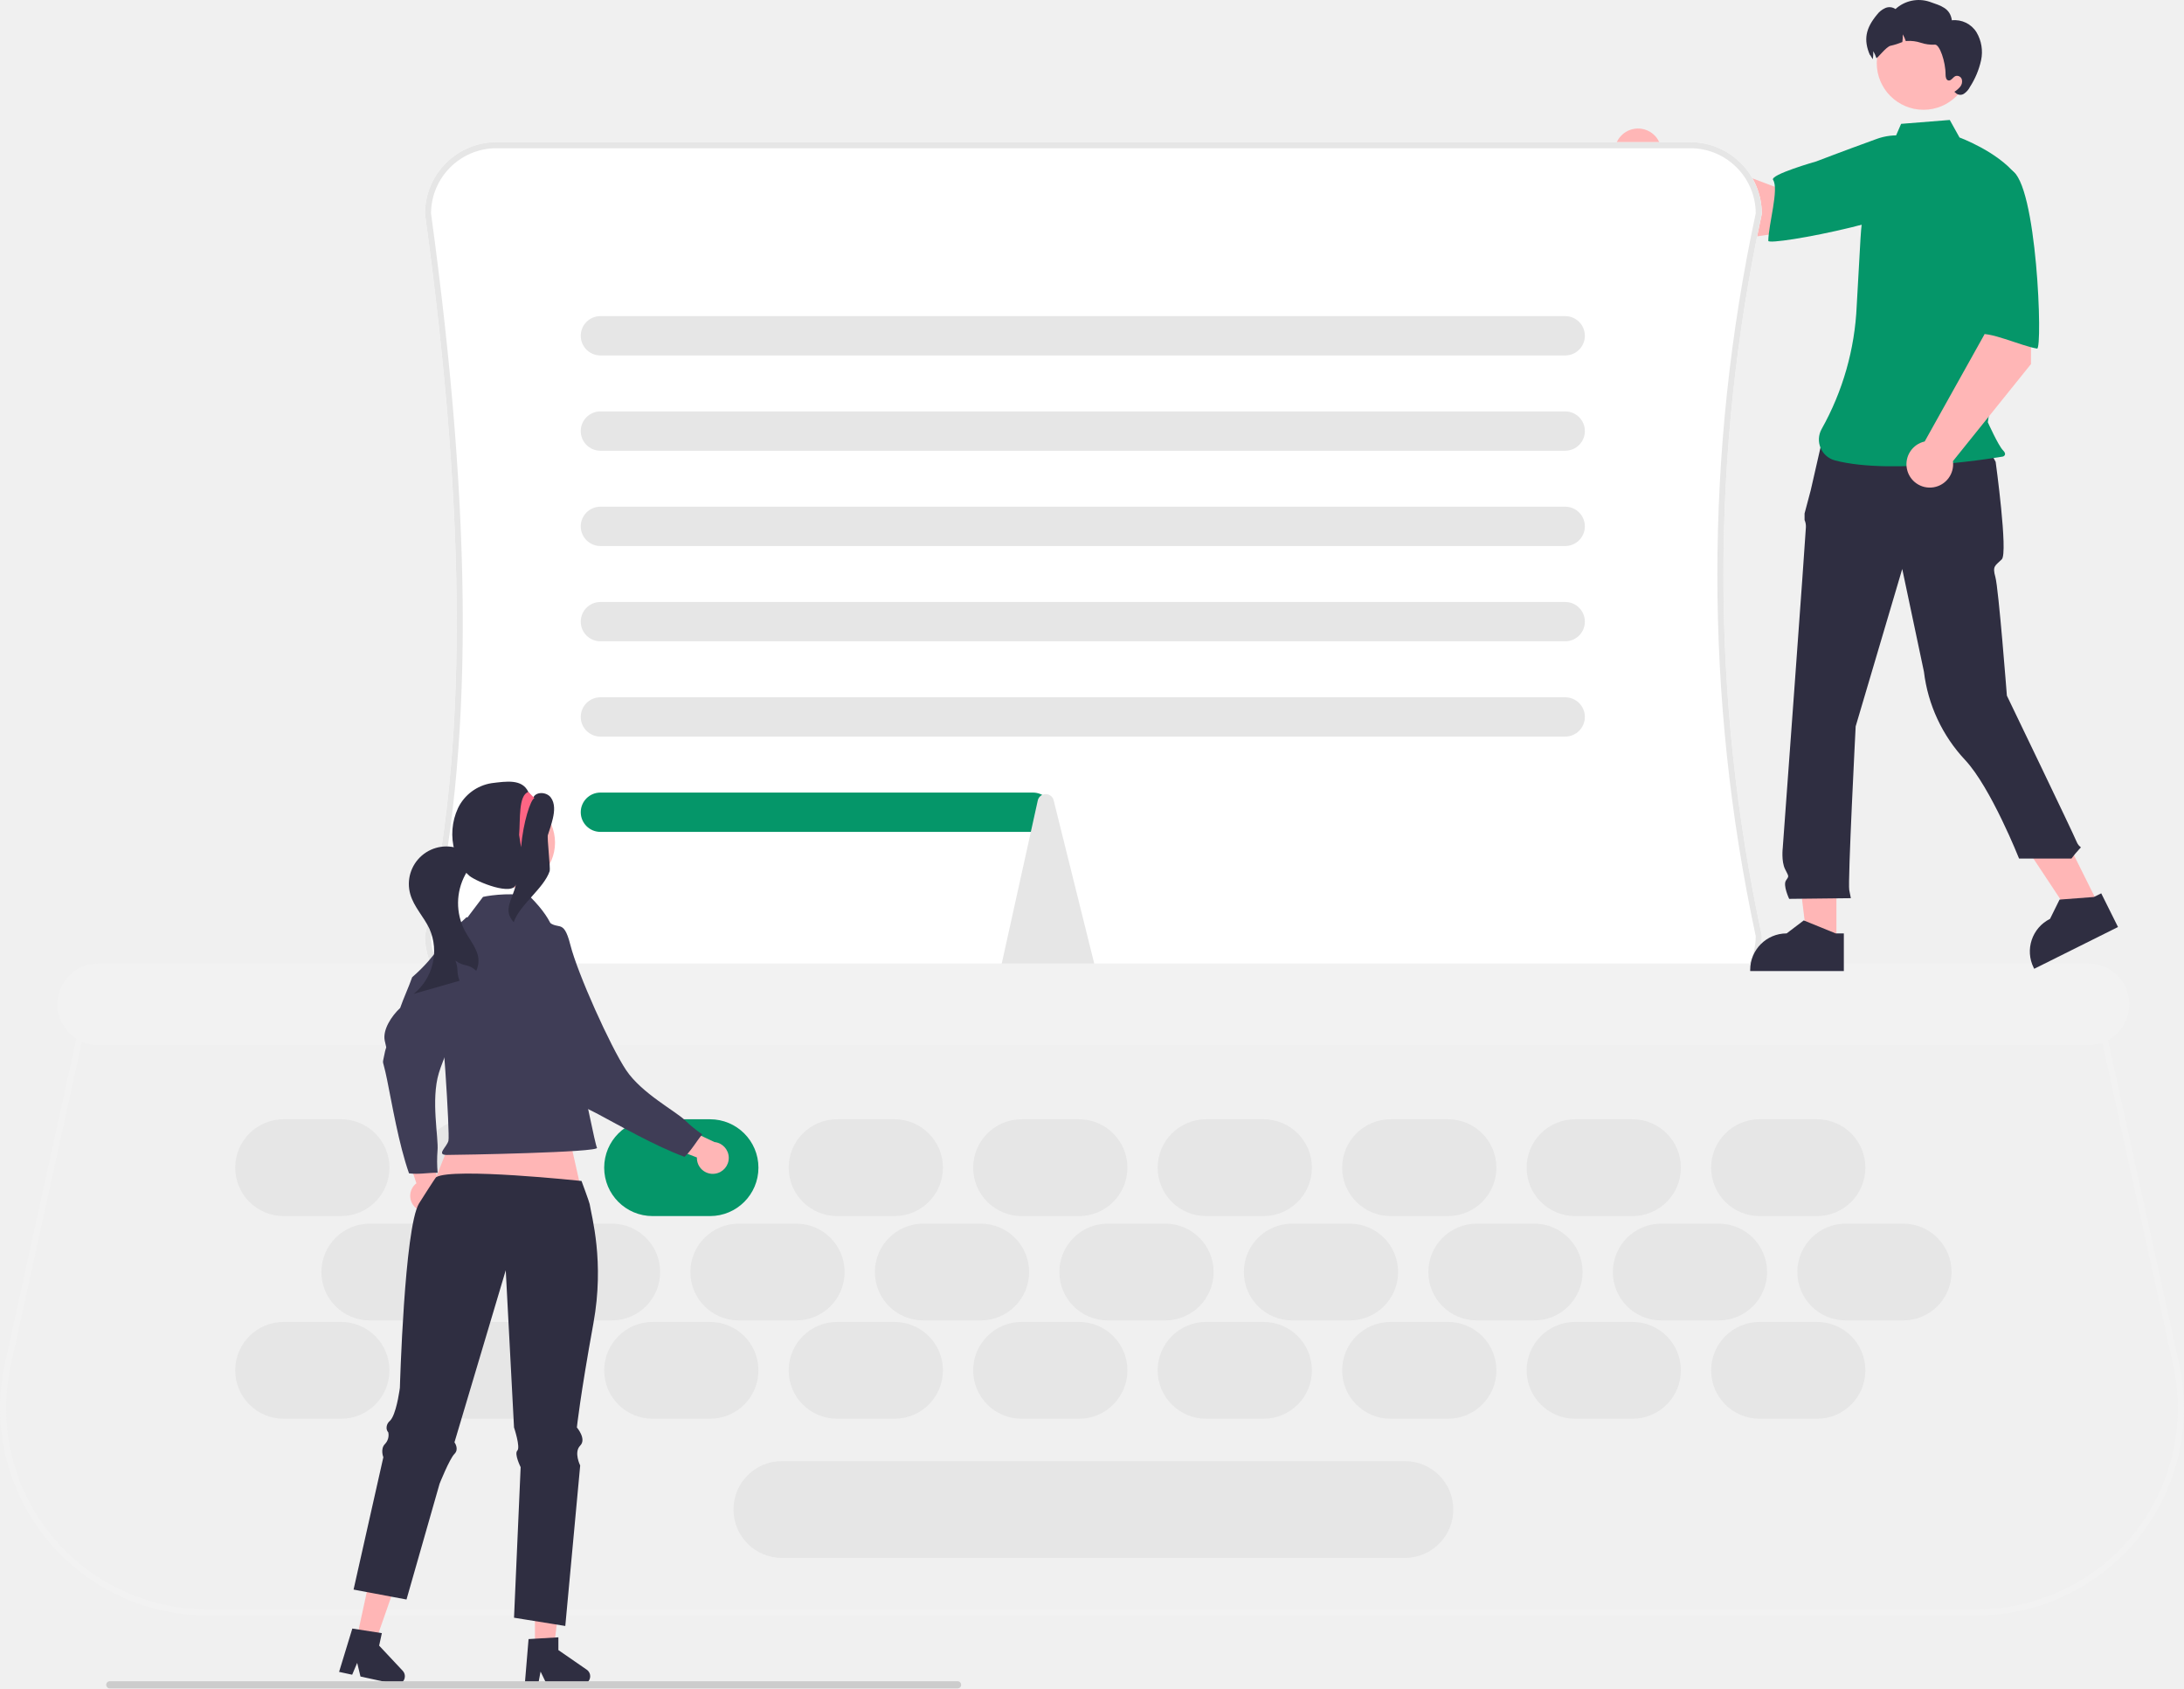
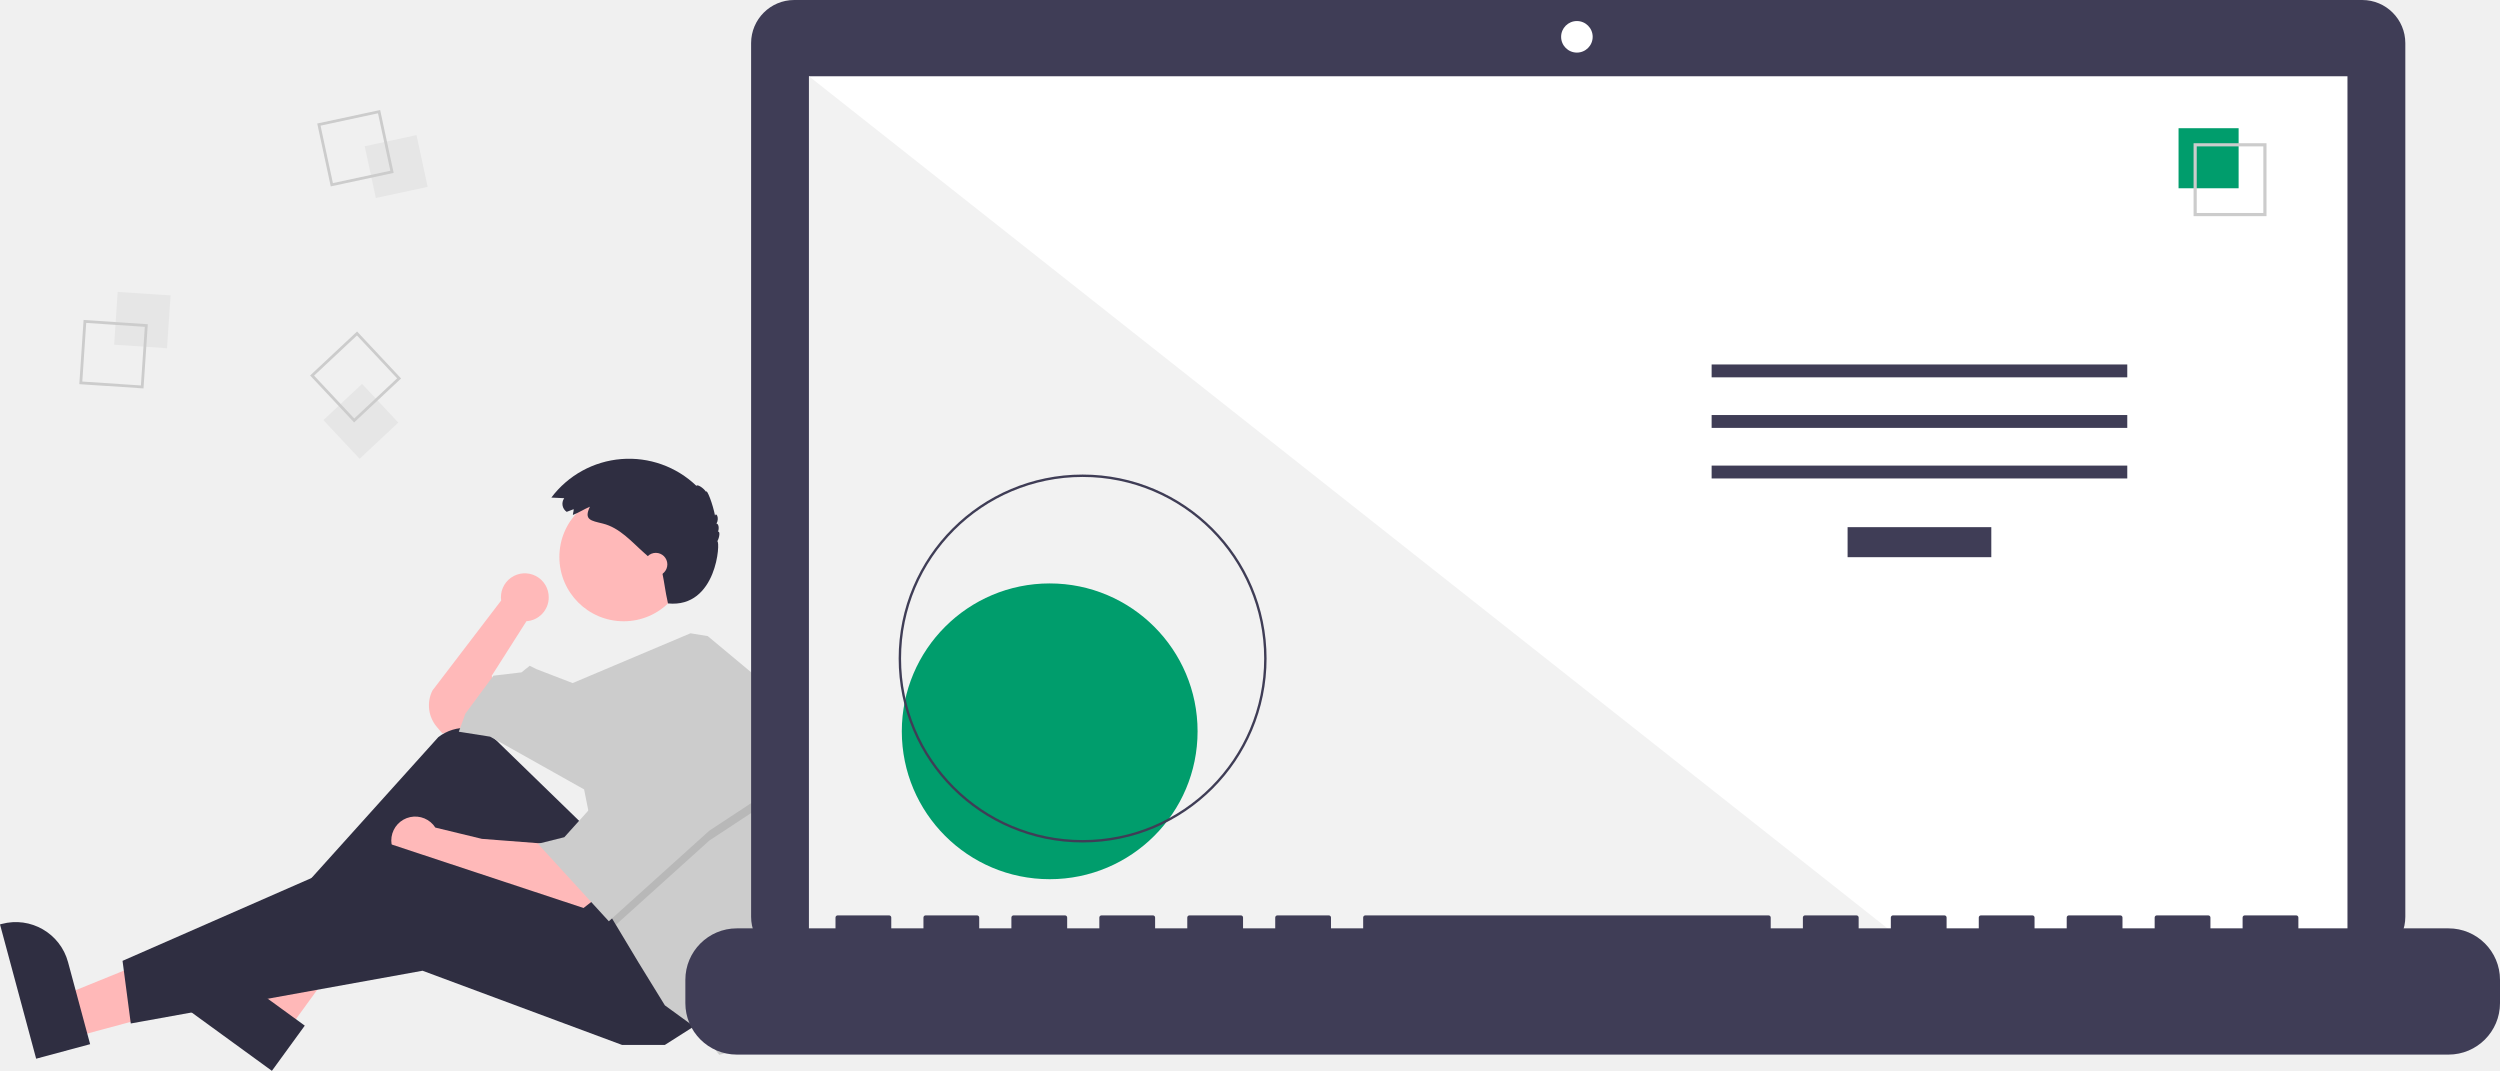
- <svg xmlns="http://www.w3.org/2000/svg" data-name="Layer 1" width="722.113" height="558.151" viewBox="0 0 722.113 558.151">
-   <path d="M892.077,705.041h-585.082a68.496,68.496,0,0,1-66.896-83.213l26.134-118.787H932.84l26.134,118.787a68.496,68.496,0,0,1-66.896,83.213Zm-624.237-200-25.788,117.217a66.497,66.497,0,0,0,64.943,80.783h585.082a66.497,66.497,0,0,0,64.943-80.783l-25.788-117.217Z" transform="translate(-238.4798 -171.0368)" fill="#f2f2f2" />
-   <path d="M817.785,249.415l30.69-4.574-4.848-21.349-18.4,9.267-37.961-14.307a7.717,7.717,0,1,0-5.048,10.199Z" transform="translate(-238.4798 -171.0368)" fill="#ffb6b6" />
-   <path d="M880.164,233.455c-2.373,8.995-57.048,19.141-57.02,17.195.078-5.531,3.593-17.135,1.585-20.146-1.148-1.722,14.313-6.121,14.313-6.121s8.533-3.285,19.596-7.293a19.721,19.721,0,0,1,18.85,2.604S882.537,224.461,880.164,233.455Z" transform="translate(-238.4798 -171.0368)" fill="#059669" />
-   <path d="M351.247,608.037h-19a16,16,0,0,0,0,32h19a16,16,0,0,0,0-32Z" transform="translate(-238.4798 -171.0368)" fill="#e6e6e6" />
-   <path d="M412.247,608.037h-19a16,16,0,0,0,0,32h19a16,16,0,0,0,0-32Z" transform="translate(-238.4798 -171.0368)" fill="#e6e6e6" />
-   <path d="M473.247,608.037h-19a16,16,0,0,0,0,32h19a16,16,0,0,0,0-32Z" transform="translate(-238.4798 -171.0368)" fill="#e6e6e6" />
-   <path d="M534.247,608.037h-19a16,16,0,0,0,0,32h19a16,16,0,0,0,0-32Z" transform="translate(-238.4798 -171.0368)" fill="#e6e6e6" />
-   <path d="M595.247,608.037h-19a16,16,0,0,0,0,32h19a16,16,0,0,0,0-32Z" transform="translate(-238.4798 -171.0368)" fill="#e6e6e6" />
-   <path d="M656.247,608.037h-19a16,16,0,0,0,0,32h19a16,16,0,0,0,0-32Z" transform="translate(-238.4798 -171.0368)" fill="#e6e6e6" />
-   <path d="M717.247,608.037h-19a16,16,0,0,0,0,32h19a16,16,0,0,0,0-32Z" transform="translate(-238.4798 -171.0368)" fill="#e6e6e6" />
-   <path d="M778.247,608.037h-19a16,16,0,0,0,0,32h19a16,16,0,0,0,0-32Z" transform="translate(-238.4798 -171.0368)" fill="#e6e6e6" />
-   <path d="M839.247,608.037h-19a16,16,0,0,0,0,32h19a16,16,0,0,0,0-32Z" transform="translate(-238.4798 -171.0368)" fill="#e6e6e6" />
-   <path d="M351.247,541.037h-19a16,16,0,0,0,0,32h19a16,16,0,0,0,0-32Z" transform="translate(-238.4798 -171.0368)" fill="#e6e6e6" />
-   <path d="M412.247,541.037h-19a16,16,0,0,0,0,32h19a16,16,0,0,0,0-32Z" transform="translate(-238.4798 -171.0368)" fill="#e6e6e6" />
-   <path d="M473.247,541.037h-19a16,16,0,0,0,0,32h19a16,16,0,0,0,0-32Z" transform="translate(-238.4798 -171.0368)" fill="#059669" />
-   <path d="M534.247,541.037h-19a16,16,0,0,0,0,32h19a16,16,0,0,0,0-32Z" transform="translate(-238.4798 -171.0368)" fill="#e6e6e6" />
-   <path d="M595.247,541.037h-19a16,16,0,0,0,0,32h19a16,16,0,0,0,0-32Z" transform="translate(-238.4798 -171.0368)" fill="#e6e6e6" />
-   <path d="M656.247,541.037h-19a16,16,0,0,0,0,32h19a16,16,0,0,0,0-32Z" transform="translate(-238.4798 -171.0368)" fill="#e6e6e6" />
-   <path d="M717.247,541.037h-19a16,16,0,0,0,0,32h19a16,16,0,0,0,0-32Z" transform="translate(-238.4798 -171.0368)" fill="#e6e6e6" />
-   <path d="M778.247,541.037h-19a16,16,0,0,0,0,32h19a16,16,0,0,0,0-32Z" transform="translate(-238.4798 -171.0368)" fill="#e6e6e6" />
-   <path d="M839.247,541.037h-19a16,16,0,0,0,0,32h19a16,16,0,0,0,0-32Z" transform="translate(-238.4798 -171.0368)" fill="#e6e6e6" />
-   <path d="M379.747,575.537h-19a16,16,0,0,0,0,32h19a16,16,0,0,0,0-32Z" transform="translate(-238.4798 -171.0368)" fill="#e6e6e6" />
-   <path d="M440.747,575.537h-19a16,16,0,0,0,0,32h19a16,16,0,0,0,0-32Z" transform="translate(-238.4798 -171.0368)" fill="#e6e6e6" />
-   <path d="M501.747,575.537h-19a16,16,0,0,0,0,32h19a16,16,0,0,0,0-32Z" transform="translate(-238.4798 -171.0368)" fill="#e6e6e6" />
-   <path d="M562.747,575.537h-19a16,16,0,0,0,0,32h19a16,16,0,0,0,0-32Z" transform="translate(-238.4798 -171.0368)" fill="#e6e6e6" />
-   <path d="M623.747,575.537h-19a16,16,0,0,0,0,32h19a16,16,0,0,0,0-32Z" transform="translate(-238.4798 -171.0368)" fill="#e6e6e6" />
-   <path d="M684.747,575.537h-19a16,16,0,0,0,0,32h19a16,16,0,0,0,0-32Z" transform="translate(-238.4798 -171.0368)" fill="#e6e6e6" />
-   <path d="M745.747,575.537h-19a16,16,0,0,0,0,32h19a16,16,0,0,0,0-32Z" transform="translate(-238.4798 -171.0368)" fill="#e6e6e6" />
-   <path d="M806.747,575.537h-19a16,16,0,0,0,0,32h19a16,16,0,0,0,0-32Z" transform="translate(-238.4798 -171.0368)" fill="#e6e6e6" />
-   <path d="M867.747,575.537h-19a16,16,0,0,0,0,32h19a16,16,0,0,0,0-32Z" transform="translate(-238.4798 -171.0368)" fill="#e6e6e6" />
-   <path d="M797.379,504.037H402.615a23.645,23.645,0,0,1-23.618-23.618l.026-.226c13.966-60.428,13.96-136.182-.017-238.402l-.009-.136a23.645,23.645,0,0,1,23.618-23.618H797.379A23.645,23.645,0,0,1,820.997,241.655l-.022.209a566.872,566.872,0,0,0,0,238.346l.022.209A23.645,23.645,0,0,1,797.379,504.037Z" transform="translate(-238.4798 -171.0368)" fill="#fff" />
-   <path d="M797.379,504.037H402.615a23.645,23.645,0,0,1-23.618-23.618l.026-.226c13.966-60.428,13.96-136.182-.017-238.402l-.009-.136a23.645,23.645,0,0,1,23.618-23.618H797.379A23.645,23.645,0,0,1,820.997,241.655l-.022.209a566.872,566.872,0,0,0,0,238.346l.022.209A23.645,23.645,0,0,1,797.379,504.037ZM380.997,480.531a21.643,21.643,0,0,0,21.618,21.506H797.379a21.643,21.643,0,0,0,21.618-21.514,568.845,568.845,0,0,1,0-238.973,21.643,21.643,0,0,0-21.618-21.514H402.615a21.643,21.643,0,0,0-21.618,21.551C394.989,343.956,394.99,419.893,380.997,480.531Z" transform="translate(-238.4798 -171.0368)" fill="#e6e6e6" />
-   <path d="M755.997,288.537h-319a6.5,6.5,0,0,1,0-13h319a6.5,6.5,0,0,1,0,13Z" transform="translate(-238.4798 -171.0368)" fill="#e6e6e6" />
-   <path d="M755.997,320.037h-319a6.5,6.5,0,0,1,0-13h319a6.5,6.5,0,0,1,0,13Z" transform="translate(-238.4798 -171.0368)" fill="#e6e6e6" />
-   <path d="M755.997,351.537h-319a6.5,6.5,0,0,1,0-13h319a6.5,6.5,0,0,1,0,13Z" transform="translate(-238.4798 -171.0368)" fill="#e6e6e6" />
-   <path d="M755.997,383.037h-319a6.5,6.5,0,0,1,0-13h319a6.5,6.5,0,0,1,0,13Z" transform="translate(-238.4798 -171.0368)" fill="#e6e6e6" />
-   <path d="M755.997,414.537h-319a6.5,6.5,0,0,1,0-13h319a6.5,6.5,0,0,1,0,13Z" transform="translate(-238.4798 -171.0368)" fill="#e6e6e6" />
-   <path d="M579.997,446.037h-143a6.5,6.5,0,0,1,0-13h143a6.5,6.5,0,0,1,0,13Z" transform="translate(-238.4798 -171.0368)" fill="#059669" />
-   <path d="M598.178,495.537H571.855a2.658,2.658,0,0,1-2.069-1.02,3.174,3.174,0,0,1-.601-2.652l12.387-56.046a2.7,2.7,0,0,1,5.32-.081l13.936,56.045a3.175,3.175,0,0,1-.558,2.704A2.657,2.657,0,0,1,598.178,495.537Z" transform="translate(-238.4798 -171.0368)" fill="#e6e6e6" />
-   <path d="M928.997,516.537h-658a13.5,13.5,0,0,1,0-27h658a13.5,13.5,0,0,1,0,27Z" transform="translate(-238.4798 -171.0368)" fill="#f2f2f2" />
-   <polygon points="607.193 311.693 597.591 311.692 593.024 274.657 607.195 274.658 607.193 311.693" fill="#ffb6b6" />
-   <path d="M848.121,492.037l-30.96-.001v-.392a12.051,12.051,0,0,1,12.05-12.05h.001l5.655-4.29,10.551,4.291,2.703 0Z" transform="translate(-238.4798 -171.0368)" fill="#2f2e41" />
-   <polygon points="693.95 299.209 685.357 303.492 664.747 272.384 677.431 266.063 693.95 299.209" fill="#ffb6b6" />
-   <path d="M938.774,477.484l-27.709,13.81-.175-.35a12.051,12.051,0,0,1,5.409-16.16l.001-0,3.147-6.363,11.357-.867,2.419-1.206Z" transform="translate(-238.4798 -171.0368)" fill="#2f2e41" />
-   <path d="M841.419,314.529l52.945,1.853,3.959,7.352s4.146,30.079,2.023,32.203-3.185,2.123-2.123,5.84,3.807,39.222,3.807,39.222,21.871,45.366,22.933,48.021,2.123,1.593,1.062,2.654A39.098,39.098,0,0,0,923.369,454.859H906.064s-9.317-23.503-17.846-32.593a51.635,51.635,0,0,1-13.612-29.178l-7.175-33.965L852.036,411.148s-2.654,51.494-2.123,54.149l.531,2.654-20.396.228s-2.123-4.475-1.062-6.067.998-1.158-.297-3.764-.764-7.023-.764-7.023,7.655-104.412,7.655-106.005a5.295,5.295,0,0,0-.441-2.388V340.77l2.034-7.66Z" transform="translate(-238.4798 -171.0368)" fill="#2f2e41" />
-   <path d="M864.246,218.467c-3.446,2.049-5.508,5.813-6.691,9.644a91.389,91.389,0,0,0-3.927,21.835l-1.25,22.187a91.35,91.35,0,0,1-11.627,40.784,7.13,7.13,0,0,0,4.46,10.325c19.189,5.035,55.533-1.287,55.533-1.287s1.548-.516,0-2.064-5.021-9.288-5.021-9.288l4.128-27.117,5.16-54.697c-6.192-7.74-18.645-12.303-18.645-12.303l-3.218-5.792-16.089,1.287Z" transform="translate(-238.4798 -171.0368)" fill="#059669" />
-   <circle cx="635.979" cy="20.834" r="15.455" fill="#ffb8b8" />
-   <path d="M893.503,190.953a26.877,26.877,0,0,1-3.676,8.807,5.995,5.995,0,0,1-2.005,2.277,2.192,2.192,0,0,1-2.785-.348l-.376-.306a7.976,7.976,0,0,0,1.949-1.692,2.716,2.716,0,0,0,.522-2.43,1.673,1.673,0,0,0-2.047-1.093c-.905.355-1.455,1.664-2.402,1.462-.766-.167-.926-1.177-.926-1.97.028-4.149-1.977-10.046-3.53-9.865a12.519,12.519,0,0,1-4.63-.62,12.13,12.13,0,0,0-4.637-.592c-.111.014-.223.035-.341.056a10.267,10.267,0,0,0-1.03-2.249,12.014,12.014,0,0,1-.125,2.548,23.832,23.832,0,0,1-3.857,1.218c-1.434.202-4.588,4.491-4.734,4.052a10.268,10.268,0,0,0-1.03-2.249,12.014,12.014,0,0,1-.125,2.548c-.007.035-.007.063-.014.097-.696-.926-1.121-2.054-.884-1.191-2.332-5.277-1.427-9.058,2.242-13.506a7.055,7.055,0,0,1,2.75-2.207,3.468,3.468,0,0,1,3.384.334,11.384,11.384,0,0,1,11.292-2.409c3.822,1.33,6.767,2.11,7.352,6.12a8.509,8.509,0,0,1,8.153,3.968A12.85,12.85,0,0,1,893.503,190.953Z" transform="translate(-238.4798 -171.0368)" fill="#2f2e41" />
-   <path d="M909.997,291.385l.025-31.029-21.832,1.63,6.437,19.57-19.775,35.421a7.717,7.717,0,1,0,9.338,6.504Z" transform="translate(-238.4798 -171.0368)" fill="#ffb6b6" />
-   <path d="M903.458,227.33c8.544,3.68,10.475,59.255,8.554,58.939-5.458-.896-16.413-6.093-19.688-4.554-1.873.88-3.932-15.062-3.932-15.062s-1.984-8.926-4.308-20.461a19.721,19.721,0,0,1,5.369-18.256S894.914,223.651,903.458,227.33Z" transform="translate(-238.4798 -171.0368)" fill="#059669" />
-   <path d="M375.817,570.227a5.239,5.239,0,0,1,.342-8.026l-5.866-17.669,9.343,2.51,4.138,16.394a5.267,5.267,0,0,1-7.957,6.791Z" transform="translate(-238.4798 -171.0368)" fill="#ffb6b6" />
-   <path d="M392.751,474.231c1.55.889,10.722-1.313,12.514-.687-.989,6.033,4.382,3.769-1.45,11.692s-17.578,31.679-20.247,40.558-.027,21.391-.427,25.599a43.667,43.667,0,0,0,.036,7.324c-3.151-.04-6.257.614-9.457.196-3.413-9.657-5.708-23.403-7.266-31s-1.615-4.384-.901-8.183.888-1.038.137-4.672,2.285-8.2,5.091-10.803c1.21-3.479,2.773-6.723,3.97-10.165C383.525,486.435,384.102,482.013,392.751,474.231Z" transform="translate(-238.4798 -171.0368)" fill="#3f3d56" />
-   <path d="M474.884,559.027a5.239,5.239,0,0,1-5.979-5.365l-17.369-6.701,7.876-5.618,15.286,7.225a5.267,5.267,0,0,1,.185,10.459Z" transform="translate(-238.4798 -171.0368)" fill="#ffb6b6" />
-   <path d="M411.534,484.94c1.671-.632,5.801-9.113,7.423-10.098,4.029,4.598,5.695-.987,8.105,8.551s13.284,33.706,18.443,41.409,16.497,13.617,19.492,16.6a43.666,43.666,0,0,0,5.677,4.627c-2.033,2.407-3.503,5.221-5.859,7.426-9.625-3.503-21.695-10.468-28.551-14.094s-4.411-1.54-6.89-4.506-.237-1.345-3.52-3.075-4.878-6.976-5.105-10.797c-1.917-3.145-3.428-6.413-5.325-9.526C415.093,499.819,412.046,496.563,411.534,484.94Z" transform="translate(-238.4798 -171.0368)" fill="#3f3d56" />
-   <polygon points="186.123 366.39 194.791 405.071 139.247 401.616 154.351 363.627 186.123 366.39" fill="#ffb6b6" />
-   <polygon points="176.874 544.917 183.113 544.916 186.081 520.851 176.873 520.851 176.874 544.917" fill="#ffb6b6" />
-   <path d="M413.241,712.875l9.863-.589v4.226l9.377,6.476a2.64,2.64,0,0,1-1.5,4.812h-11.742l-2.024-4.18-.79,4.18h-4.427Z" transform="translate(-238.4798 -171.0368)" fill="#2f2e41" />
-   <polygon points="117.905 541.813 124.002 543.135 132.005 520.246 123.006 518.294 117.905 541.813" fill="#ffb6b6" />
-   <path d="M354.972,709.393l9.764,1.516-.896,4.13,7.791,8.317a2.64,2.64,0,0,1-2.486,4.384l-11.475-2.489-1.092-4.514-1.658,3.917-4.327-.939Z" transform="translate(-238.4798 -171.0368)" fill="#2f2e41" />
-   <path d="M434.689,608.453c-4.379,24.065-5.473,34.455-5.473,34.455s3.284,3.828,1.095,6.018,0,6.562,0,6.562l-4.923,53.053-3.963-.642-9.546-1.535-3.443-.556,2.189-49.769s-2.189-4.379-1.095-5.473c1.095-1.095-1.095-7.657-1.095-7.657l-2.734-51.958-16.958,56.881s1.645,2.189,0,3.828c-1.639,1.639-4.917,9.846-4.917,9.846l-10.085,35.287-.856,2.997-5.259-.985-5.724-1.076-1.052-.196-1.871-.355-1.205-.226-.41-.073-1.981-.373.599-2.66.312-1.4,8.531-37.892.196-.875.208-.923s-1.095-2.734.544-4.379a4.274,4.274,0,0,0,1.095-3.828,1.493,1.493,0,0,1-.147-.183,2.27,2.27,0,0,1-.391-.893,2.961,2.961,0,0,1,1.089-2.752,4.67,4.67,0,0,0,.777-1.113c1.663-3.15,2.501-9.822,2.501-9.822s1.48-52.845,6.323-60.917c.257-.422,5.399-8.523,5.668-8.688,5.467-3.278,48.063,1.25,48.063,1.25s2.58,6.931,2.696,7.652C434.075,573.136,438.401,588.039,434.689,608.453Z" transform="translate(-238.4798 -171.0368)" fill="#2f2e41" />
-   <path d="M421.746,481.165s.922-4.784-7.935-13.641c-4.689-1.563-12.813-.652-15.629,0-13.024,17.192-10.692,14.159-14.083,23.764a13.529,13.529,0,0,0-.928,6.838c1.563,7.815,4.1,47.928,3.579,50.012s-4.168,4.689-.521,4.689,50.675-.823,49.633-2.386S421.746,481.165,421.746,481.165Z" transform="translate(-238.4798 -171.0368)" fill="#3f3d56" />
-   <circle cx="168.577" cy="278.545" r="14.938" fill="#ffb6b6" />
-   <path d="M394.401,455.23c-.082,1.812-1.217,3.373-2.094,4.959a19.789,19.789,0,0,0-.184,18.46c1.219,2.313,2.907,4.377,3.875,6.806a7.731,7.731,0,0,1-.061,6.522c-2.618-2.519-3.896-1.189-6.869-3.388,1.169,3.277.172,3.383,1.346,6.657q-7.569,2.161-15.144,4.334a18.252,18.252,0,0,0,5.221-21.482c-1.846-3.958-5.146-7.221-6.347-11.427a12.399,12.399,0,0,1,17.042-14.713C392.886,451.472,394.483,453.447,394.401,455.23Z" transform="translate(-238.4798 -171.0368)" fill="#2f2e41" />
-   <path d="M413.163,432.839c-2.009-4.389-7.309-3.496-12.101-2.917a14.894,14.894,0,0,0-11.159,8.281,20.353,20.353,0,0,0-1.104,14.128,15.478,15.478,0,0,0,4.887,8.239c2.531,2.035,14.429,6.849,15.419,2.704-1.238,5.408-4.46,8.486-.773,12.631,1.91-5.737,9.985-11.186,11.895-16.922.287-.864-.893-11.013-.606-11.876.606-1.82,1.213-3.644,1.651-5.511.55-2.346.762-5.037-.696-6.956s-5.129-1.994-5.866.301" transform="translate(-238.4798 -171.0368)" fill="#2f2e41" />
-   <path d="M410.758,451.107l-.639-4.065c.434-5.056-.274-13.097,3.043-14.203l2.029,2.029C413.909,435.296,411.467,442.856,410.758,451.107Z" transform="translate(-238.4798 -171.0368)" fill="#ff6584" />
-   <path d="M556.269,727.998a1.186,1.186,0,0,1-1.19,1.19h-280.29a1.19,1.19,0,1,1,0-2.38h280.29A1.187,1.187,0,0,1,556.269,727.998Z" transform="translate(-238.4798 -171.0368)" fill="#ccc" />
-   <path d="M702.997,654.041h-206a16,16,0,0,0,0,32h206a16,16,0,0,0,0-32Z" transform="translate(-238.4798 -171.0368)" fill="#e6e6e6" />
+ <svg xmlns="http://www.w3.org/2000/svg" data-name="Layer 1" width="1019.484" height="436.681" viewBox="0 0 1019.484 436.681">
+   <path d="M314.028,475.274a9.751,9.751,0,1,0-19.407,1.282l-28.014,36.686a13.583,13.583,0,0,0,1.836,14.914l2.198,2.564,10.083-2.017,11.428-10.083L290.806,507.192l14.117-22.183-.018-.016A9.743,9.743,0,0,0,314.028,475.274Z" transform="translate(-90.2579 -231.6594)" fill="#ffb9b9" />
+   <polygon points="30.041 422.968 25.468 405.984 88.8 380.265 95.549 405.331 30.041 422.968" fill="#ffb8b8" />
+   <path d="M105.002,663.391,90.258,608.629l.693-.187a22.075,22.075,0,0,1,27.054,15.575l0.0.001L127.01,657.466Z" transform="translate(-90.2579 -231.6594)" fill="#2f2e41" />
+   <polygon points="117.278 420.254 103.054 409.91 136.185 350.121 157.179 365.388 117.278 420.254" fill="#ffb8b8" />
+   <path d="M201.137,668.341,155.271,634.985l.422-.58a22.075,22.075,0,0,1,30.835-4.87l.001.001L214.542,649.908Z" transform="translate(-90.2579 -231.6594)" fill="#2f2e41" />
+   <path d="M328.45,568.364l-35.795-34.773a18.076,18.076,0,0,0-23.668-1.322L201.401,607.352l6.05,9.411L271.984,573.069l43.694,57.139,41.678-20.838Z" transform="translate(-90.2579 -231.6594)" fill="#2f2e41" />
+   <path d="M312.989,575.758l-26.217-2.017-18.986-4.603a9.753,9.753,0,1,0-1.85,12.656l-.003.014,11.428,4.706,49.072,16.806,6.05-4.706Z" transform="translate(-90.2579 -231.6594)" fill="#ffb9b9" />
+   <polygon points="285.92 416.699 271.131 426.11 253.653 426.11 172.315 395.86 53.332 417.371 49.971 391.826 158.871 344.099 254.326 375.693 285.92 416.699" fill="#2f2e41" />
+   <circle cx="254.326" cy="227.132" r="26.217" fill="#ffb9b9" />
+   <path d="M412.417,563.463a150.631,150.631,0,0,1-7.388,46.592l-1.963,6.037-9.411,43.022-10.083,2.689-7.394-9.411-14.789-10.755L350.634,624.158,341.411,608.791l-2.877-4.8-10.083-50.416-38.317-21.511-12.772-2.017,2.689-7.394,11.428-15.461L302.906,505.847l3.361-2.689,2.689,1.344,14.823,5.71,48.057-20.304,7.031,1.15L403.067,511.225A150.499,150.499,0,0,1,412.417,563.463Z" transform="translate(-90.2579 -231.6594)" fill="#ccc" />
+   <polygon points="314.825 325.949 289.281 342.754 251.153 377.131 248.276 372.332 240.209 331.999 242.226 331.999 263.065 293.683 314.825 325.949" opacity="0.1" style="isolation:isolate" />
+   <polygon points="263.065 289.649 242.226 327.965 230.126 341.41 219.371 344.099 248.276 375.693 289.281 338.721 314.825 321.915 263.065 289.649" fill="#ccc" />
+   <path d="M324.193,439.299l-2.841,1.093a3.965,3.965,0,0,1-1.06-5.507q.023-.034.047-.067l-5.249-.246a39.637,39.637,0,0,1,59.173-4.77c.239-.823,2.844.778,3.908,2.402.357-1.339,2.8,5.135,3.664,9.712.4-1.524,1.938.936.591,3.297.854-.125,1.239,2.059.578,3.276.934-.439.777,2.169-.236,3.911,1.333-.118-.114,27.331-20.114,25.331-1.392-6.397-1-6-2.64-14.226-.763-.81-1.599-1.548-2.433-2.284l-4.513-3.983c-5.247-4.632-10.021-10.348-17.011-12.08-4.804-1.19-7.841-1.458-5.223-6.872-2.365.987-4.574,2.455-6.961,3.372C323.905,440.902,324.239,440.055,324.193,439.299Z" transform="translate(-90.2579 -231.6594)" fill="#2f2e41" />
+   <circle cx="267.434" cy="230.157" r="4.706" fill="#ffb9b9" />
+   <rect x="137.514" y="351.376" width="21.61" height="21.61" transform="translate(-313.1754 254.4458) rotate(-86.18992)" fill="#e6e6e6" style="isolation:isolate" />
+   <path d="M124.344,362.131l26.183,1.744-1.744,26.183-26.183-1.744Zm24.969,2.806-23.906-1.592-1.592,23.906,23.906,1.592Z" transform="translate(-90.2579 -231.6594)" fill="#ccc" />
+   <rect x="241.009" y="288.772" width="21.61" height="21.61" transform="translate(-147.5724 -172.0746) rotate(-12.12675)" fill="#e6e6e6" style="isolation:isolate" />
+   <path d="M245.278,276.51l5.513,25.655-25.655,5.513-5.513-25.655Zm4.157,24.779-5.033-23.424-23.424,5.033,5.033,23.424Z" transform="translate(-90.2579 -231.6594)" fill="#ccc" />
+   <rect x="226.603" y="392.674" width="21.61" height="21.61" transform="translate(-301.9456 39.64172) rotate(-43.12712)" fill="#e6e6e6" style="isolation:isolate" />
+   <path d="M253.815,385.997,234.663,403.935l-17.939-19.152,19.152-17.939Zm-19.099,16.326,17.486-16.379-16.379-17.486-17.486,16.379Z" transform="translate(-90.2579 -231.6594)" fill="#ccc" />
+   <path d="M1053.535,231.659H414.152a17.598,17.598,0,0,0-17.599,17.598v356.252a17.599,17.599,0,0,0,17.599,17.599H1053.535a17.599,17.599,0,0,0,17.599-17.599V249.258a17.599,17.599,0,0,0-17.599-17.598Z" transform="translate(-90.2579 -231.6594)" fill="#3f3d56" />
+   <rect x="329.89" y="31.101" width="627.391" height="353.913" fill="#fff" />
+   <circle cx="643.049" cy="15.014" r="6.435" fill="#fff" />
+   <polygon points="777.858 385.015 329.89 385.015 329.89 31.102 777.858 385.015" fill="#f2f2f2" style="isolation:isolate" />
+   <circle cx="428.058" cy="298.224" r="60.307" fill="#009d6c" />
+   <path d="M531.741,575.21a75.016,75.016,0,1,1,75.016-75.016A75.016,75.016,0,0,1,531.741,575.21Zm0-149.051A74.035,74.035,0,1,0,605.776,500.194a74.035,74.035,0,0,0-74.035-74.035Z" transform="translate(-90.2579 -231.6594)" fill="#3f3d56" />
+   <rect x="753.437" y="214.97" width="58.605" height="12.246" fill="#3f3d56" />
+   <rect x="697.991" y="148.627" width="169.497" height="5.248" fill="#3f3d56" />
+   <rect x="697.991" y="169.246" width="169.497" height="5.248" fill="#3f3d56" />
+   <rect x="697.991" y="189.866" width="169.497" height="5.248" fill="#3f3d56" />
+   <rect x="888.401" y="52.282" width="24.492" height="24.492" fill="#009d6c" />
+   <path d="M1014.522,319.804h-29.74v-29.74h29.74Zm-28.447-1.293h27.154V291.357H986.075Z" transform="translate(-90.2579 -231.6594)" fill="#ccc" />
+   <path d="M1088.749,610.239h-61.229v-4.412a.875.875,0,0,0-.875-.875h-20.993a.875.875,0,0,0-.875.875v4.412H991.657v-4.412a.875.875,0,0,0-.875-.875H969.789a.875.875,0,0,0-.875.875h0v4.412H955.794v-4.412a.875.875,0,0,0-.875-.875h-20.993a.875.875,0,0,0-.875.875h0v4.412H919.931v-4.412a.875.875,0,0,0-.875-.875H898.064a.875.875,0,0,0-.875.875v4.412H884.068v-4.412a.875.875,0,0,0-.875-.875H862.201a.875.875,0,0,0-.875.875h0v4.412H848.205v-4.412a.875.875,0,0,0-.875-.875H826.338a.875.875,0,0,0-.875.875h0v4.412H812.343v-4.412a.875.875,0,0,0-.875-.875H647.023a.875.875,0,0,0-.875.875h0v4.412H633.028v-4.412a.875.875,0,0,0-.875-.875H611.161a.875.875,0,0,0-.875.875h0v4.412h-13.121v-4.412a.875.875,0,0,0-.875-.875h-20.993a.875.875,0,0,0-.875.875h0v4.412H561.302v-4.412a.875.875,0,0,0-.875-.875H539.435a.875.875,0,0,0-.875.875h0v4.412H525.44v-4.412a.875.875,0,0,0-.875-.875H503.572a.875.875,0,0,0-.875.875h0v4.412h-13.121v-4.412a.875.875,0,0,0-.875-.875H467.709a.875.875,0,0,0-.875.875v4.412H453.714v-4.412a.875.875,0,0,0-.875-.875H431.846a.875.875,0,0,0-.875.875h0v4.412H390.735A20.993,20.993,0,0,0,369.742,631.232v9.492A20.993,20.993,0,0,0,390.735,661.717h698.014a20.993,20.993,0,0,0,20.993-20.993V631.232A20.993,20.993,0,0,0,1088.749,610.239Z" transform="translate(-90.2579 -231.6594)" fill="#3f3d56" />
</svg>
